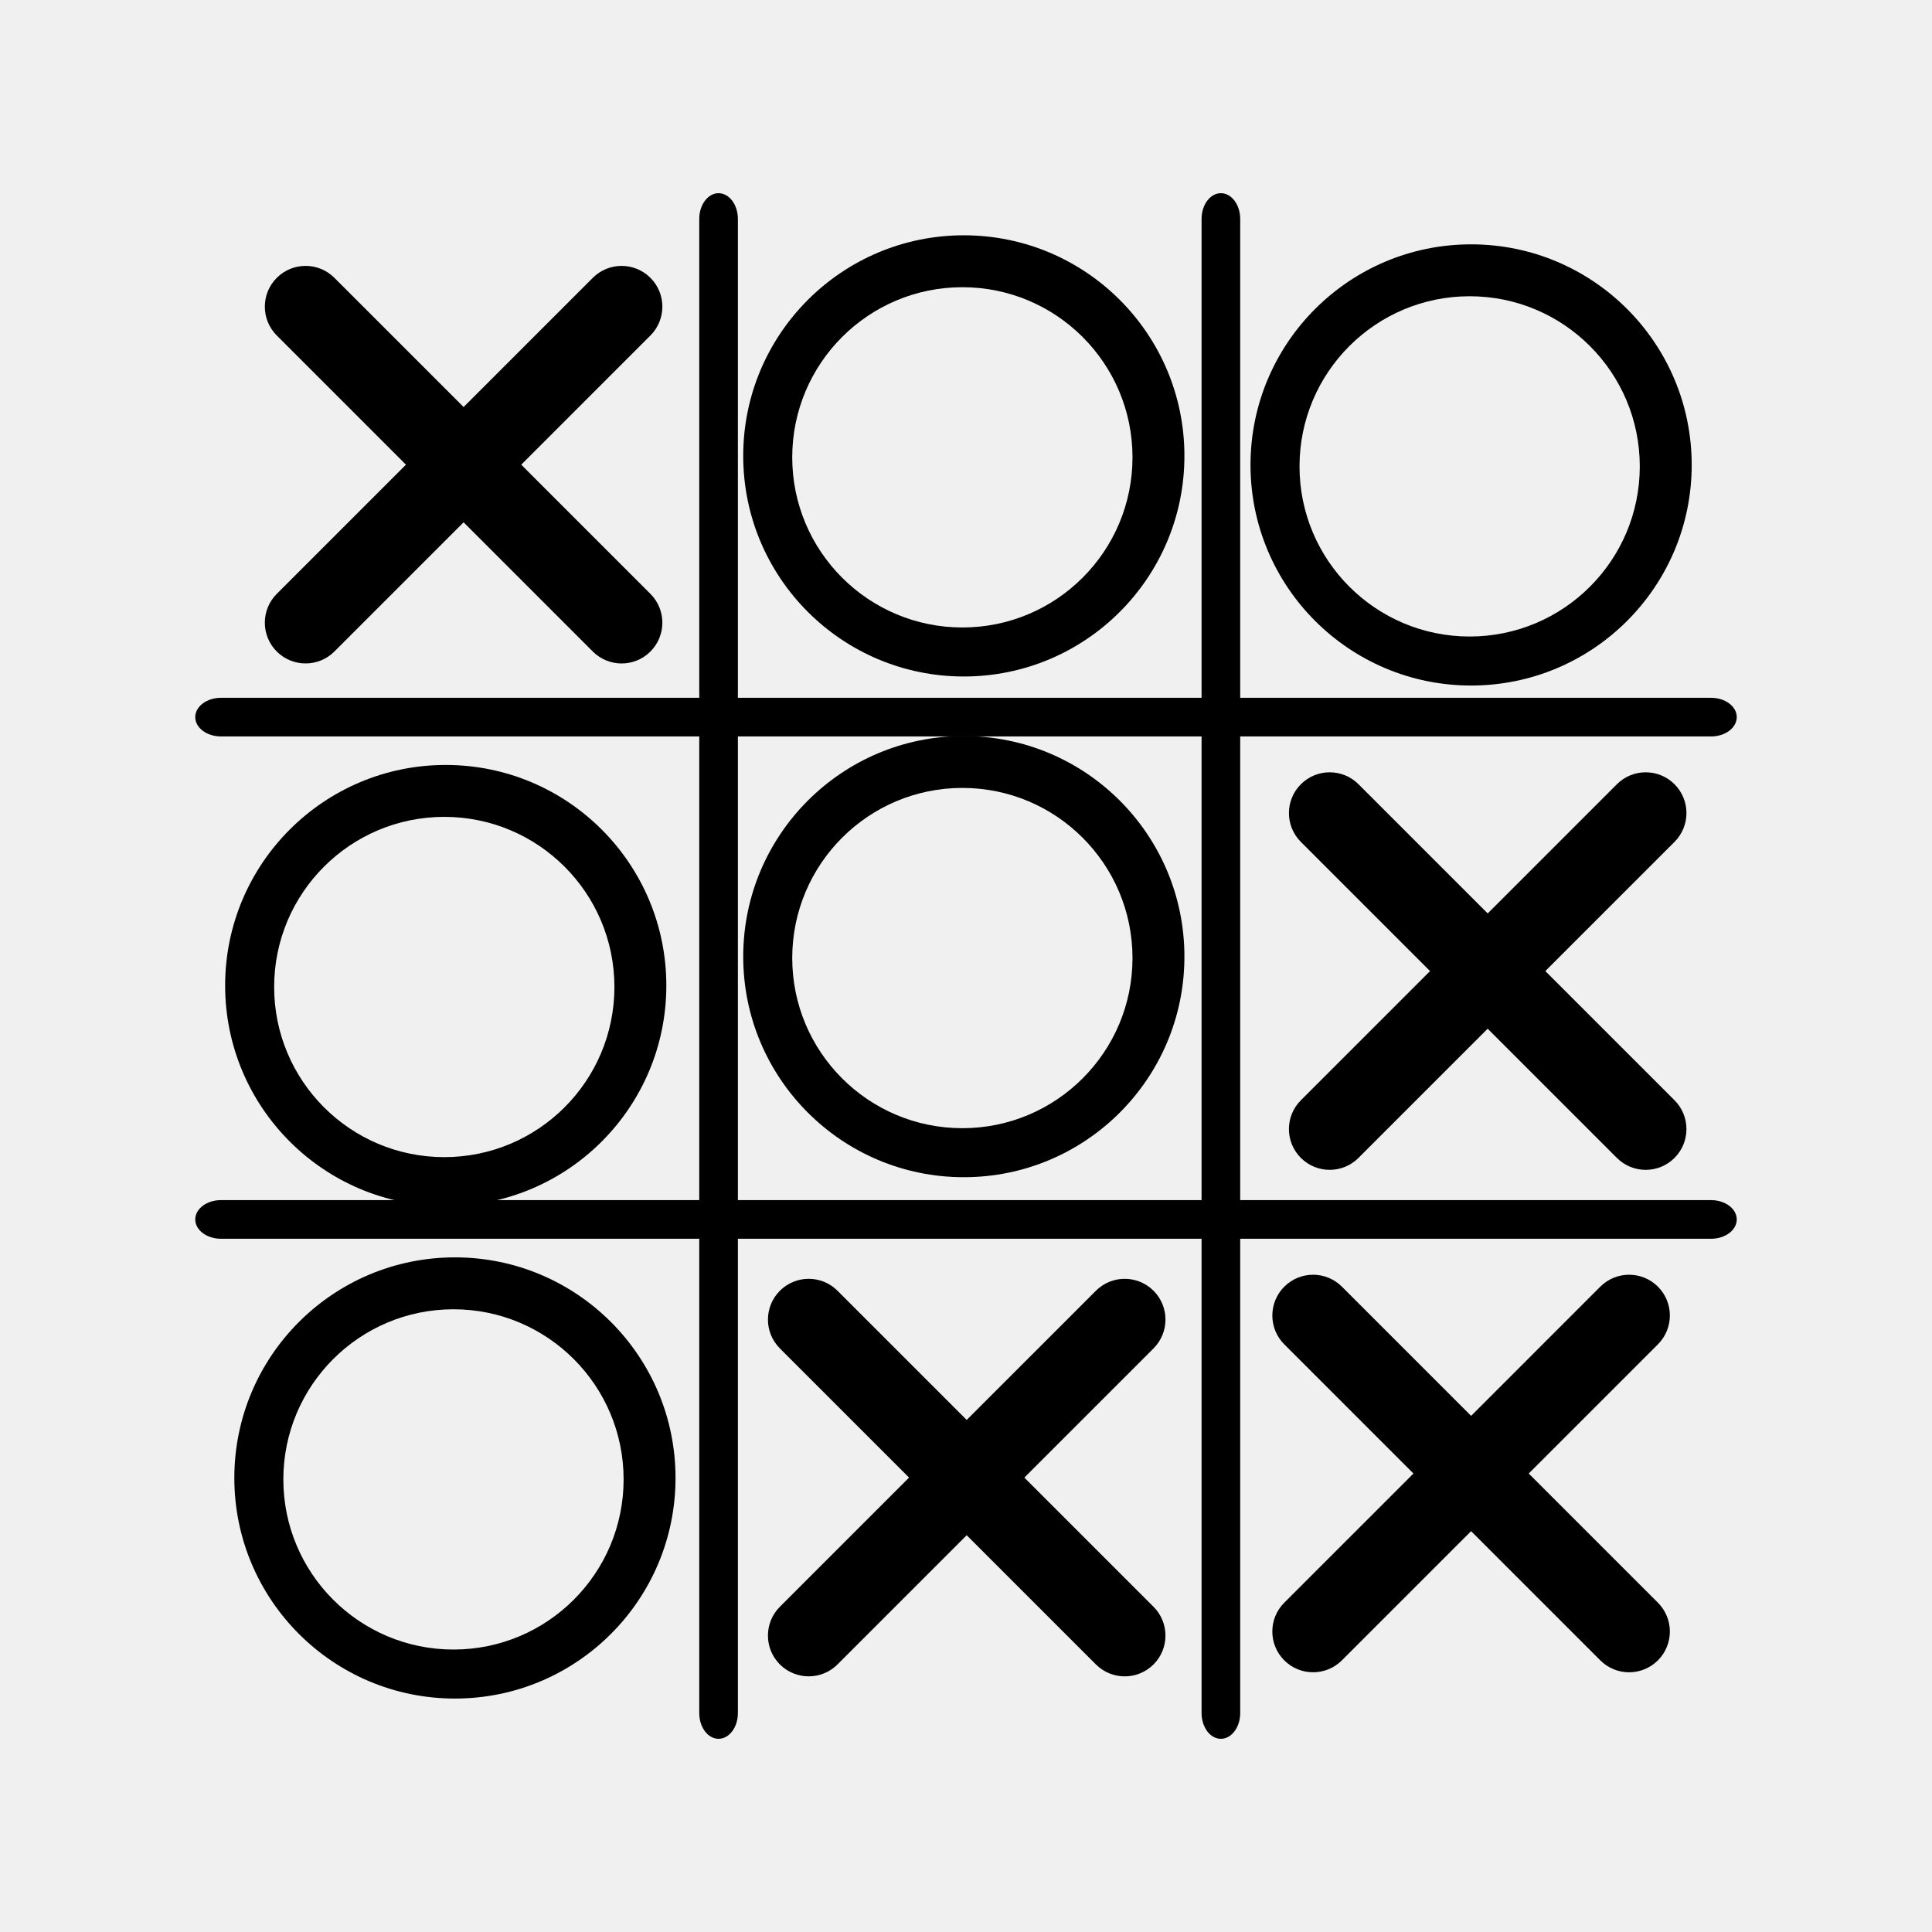
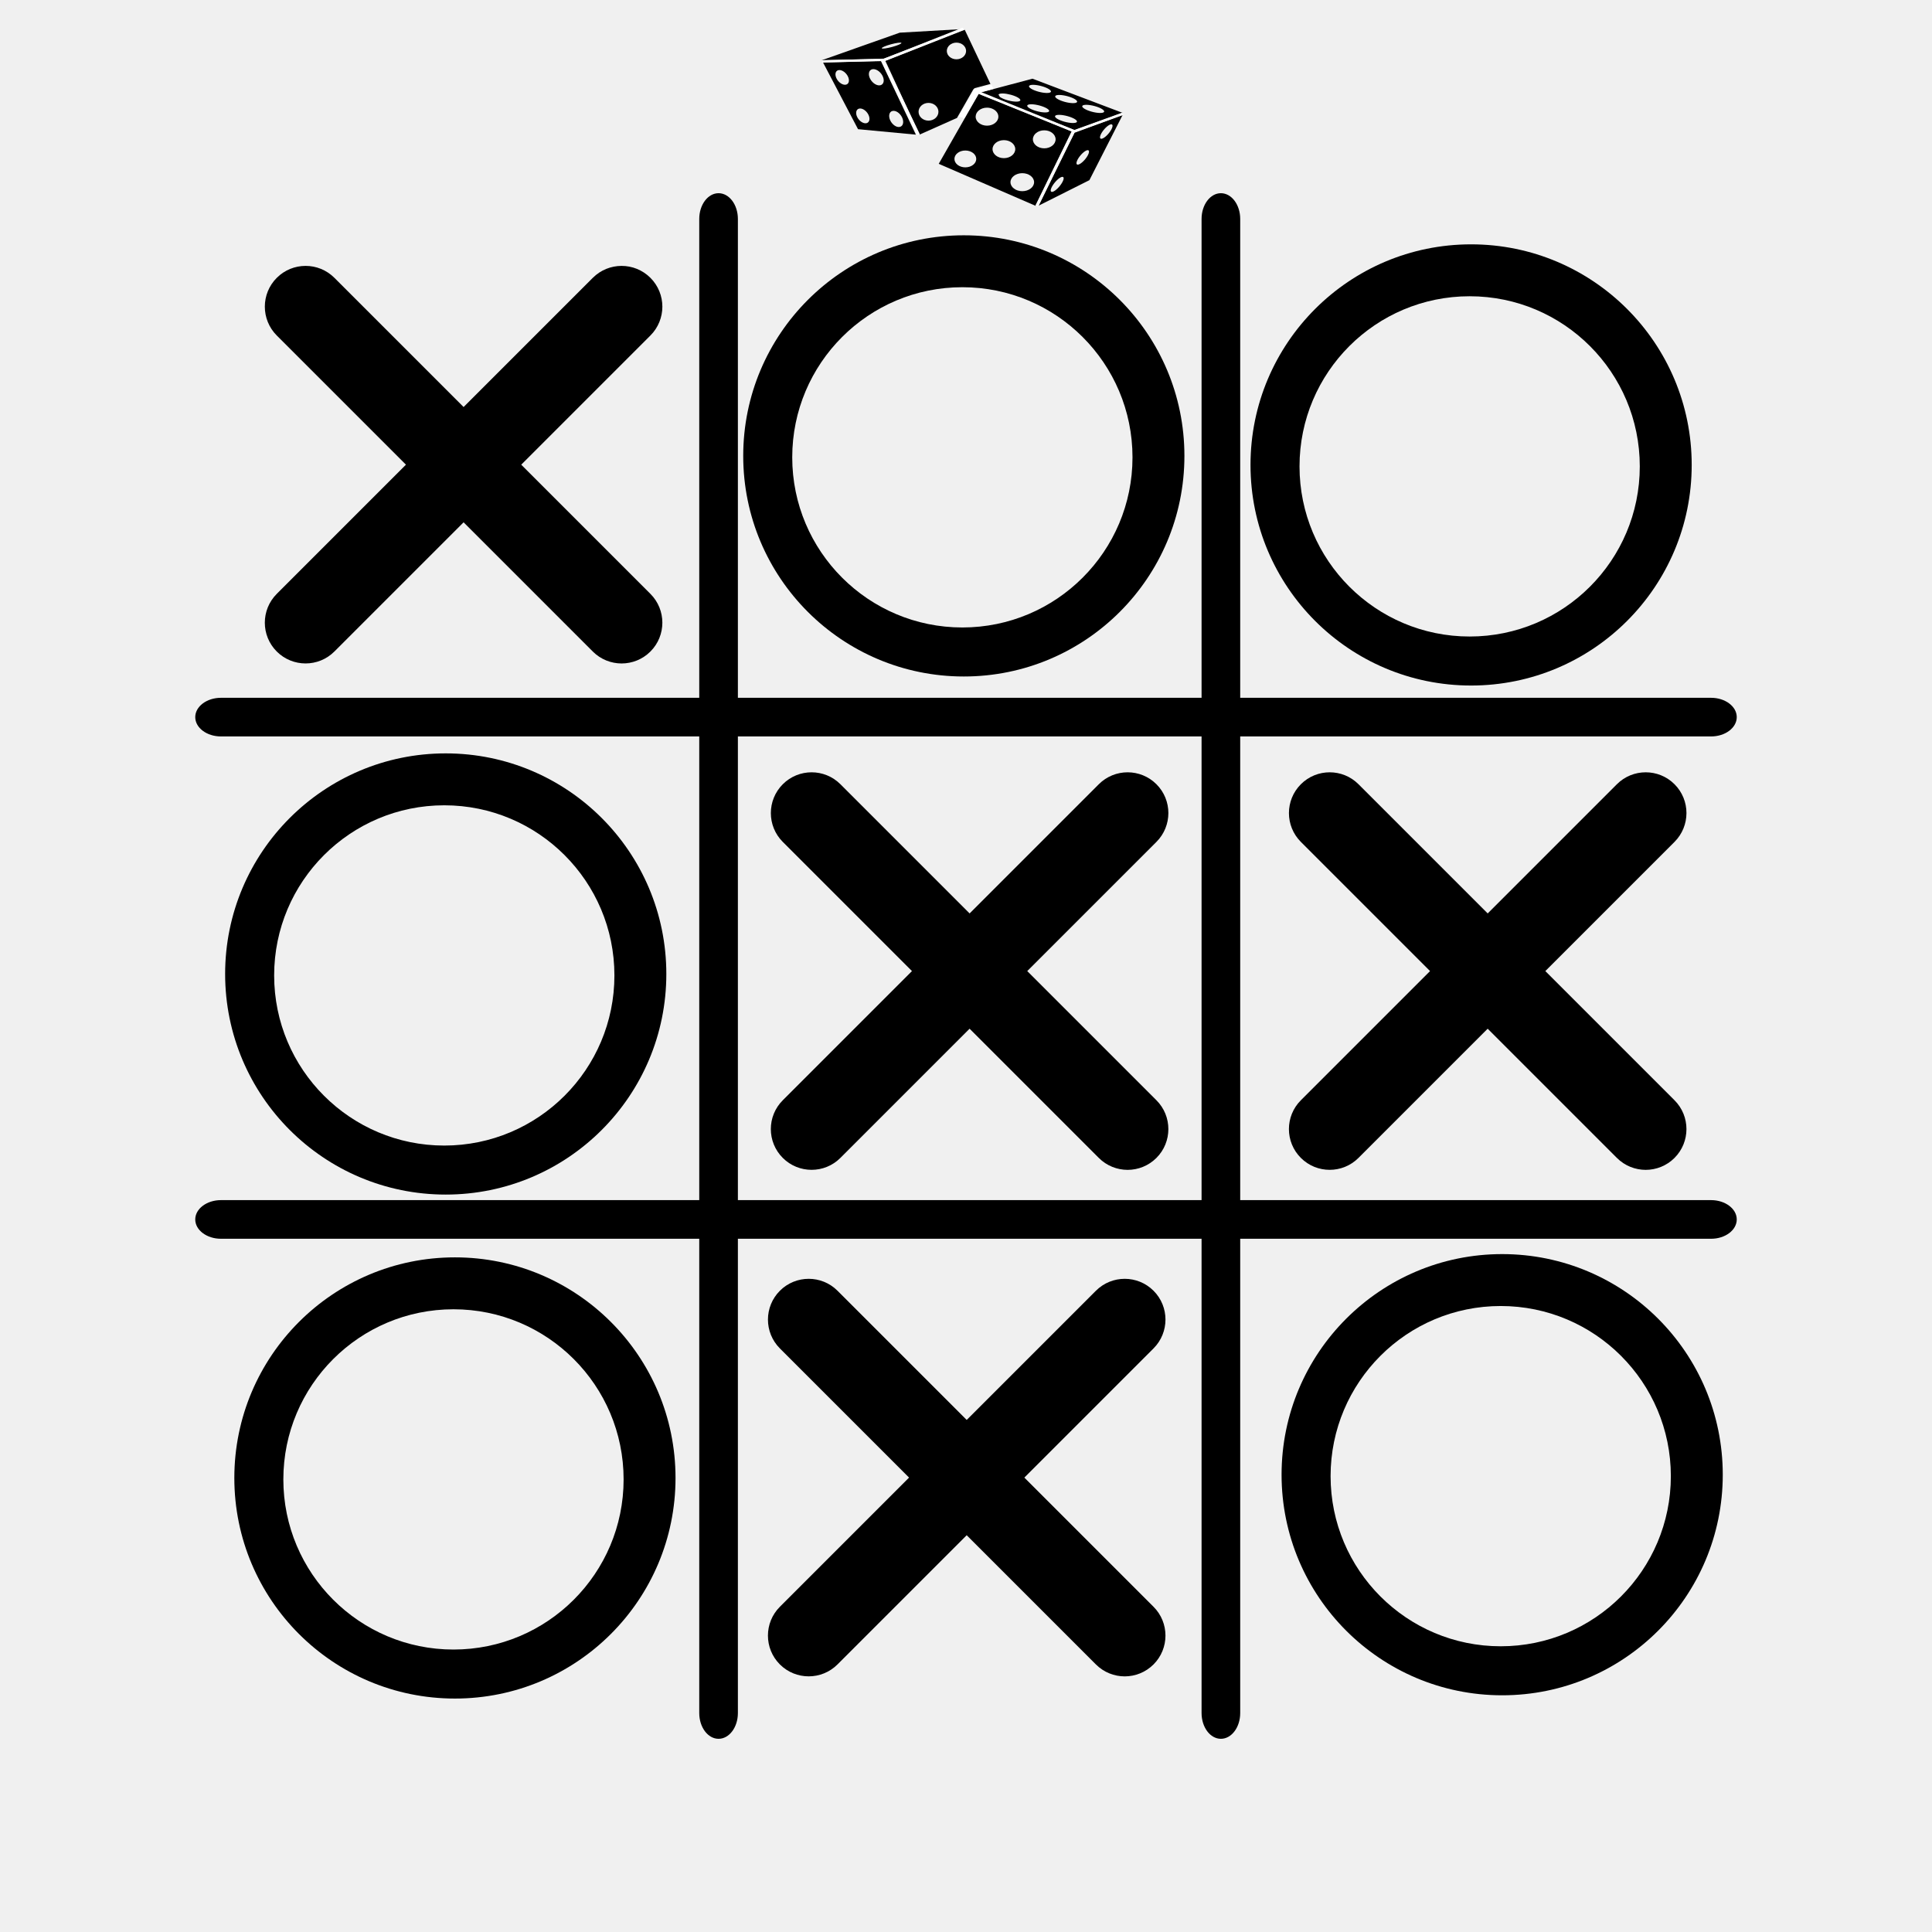
<svg xmlns="http://www.w3.org/2000/svg" version="1.1" id="Your_Icon" x="0px" y="0px" width="100px" height="100px" viewBox="0 0 100 100" enable-background="new 0 0 100 100" xml:space="preserve">
  <defs id="defs25" />
  <path d="M62.193,11.333v24.785h-24V11.333c0-0.368-0.112-0.701-0.293-0.943C37.719,10.149,37.469,10,37.193,10  c-0.552,0-1,0.597-1,1.333v24.785H11.436c-0.367,0-0.699,0.112-0.94,0.293c-0.241,0.181-0.39,0.431-0.39,0.707  c0,0.552,0.596,1,1.33,1h24.757v24H11.436c-0.367,0-0.699,0.112-0.94,0.293c-0.241,0.181-0.39,0.431-0.39,0.707  c0,0.552,0.596,1,1.33,1h24.757v24.549c0,0.368,0.112,0.701,0.293,0.943c0.181,0.241,0.431,0.39,0.707,0.39c0.552,0,1-0.597,1-1.333  V64.118h24v24.549c0,0.368,0.112,0.701,0.293,0.943c0.181,0.241,0.431,0.39,0.707,0.39c0.552,0,1-0.597,1-1.333V64.118h24.372  c0.367,0,0.699-0.112,0.94-0.293c0.24-0.181,0.389-0.431,0.389-0.707c0-0.552-0.595-1-1.329-1H64.193v-24h24.372  c0.367,0,0.699-0.112,0.94-0.293c0.24-0.181,0.389-0.431,0.389-0.707c0-0.552-0.595-1-1.329-1H64.193V11.333  c0-0.368-0.112-0.701-0.293-0.943C63.719,10.149,63.469,10,63.193,10C62.641,10,62.193,10.597,62.193,11.333z M62.193,62.118h-24  v-24h24V62.118z" id="path3" />
  <path d="m 14.326,14.381 c 0.823,-0.824 2.159,-0.825 2.983,0 l 6.687,6.687 6.687,-6.687 c 0.824,-0.825 2.16,-0.823 2.983,0 0.412,0.412 0.618,0.952 0.618,1.492 -10e-4,0.539 -0.206,1.079 -0.618,1.492 l -6.687,6.687 6.687,6.687 c 0.824,0.824 0.823,2.16 0,2.983 -0.412,0.412 -0.952,0.618 -1.492,0.619 -0.539,-10e-4 -1.079,-0.206 -1.492,-0.619 l -6.687,-6.687 -6.687,6.687 c -0.824,0.824 -2.16,0.823 -2.983,0 -0.823,-0.823 -0.824,-2.159 0,-2.983 l 6.687,-6.687 -6.687,-6.687 c -0.823,-0.826 -0.823,-2.161 10e-4,-2.984 z" id="path9" />
-   <path d="M66.474,66.598c0.823-0.823,2.159-0.824,2.983,0l6.687,6.687l6.687-6.687c0.824-0.824,2.16-0.823,2.983,0  c0.412,0.412,0.618,0.952,0.618,1.492c-0.001,0.539-0.206,1.079-0.618,1.492l-6.687,6.687l6.687,6.687  c0.824,0.824,0.823,2.16,0,2.983c-0.412,0.412-0.952,0.618-1.492,0.619c-0.539-0.001-1.079-0.206-1.492-0.619l-6.687-6.687  l-6.687,6.687c-0.824,0.824-2.16,0.823-2.983,0c-0.823-0.823-0.824-2.159,0-2.983l6.687-6.687l-6.687-6.687  C65.65,68.757,65.651,67.422,66.474,66.598z" id="path15" />
  <path d="m 12.129,76.499 c 0,6.306 5.112,11.418 11.418,11.418 6.306,0 11.418,-5.112 11.418,-11.418 0,-6.306 -5.112,-11.418 -11.418,-11.418 -6.306,0 -11.418,5.112 -11.418,11.418 z m 20.149,0.075 c 0,4.863 -3.942,8.806 -8.806,8.806 -4.863,0 -8.806,-3.943 -8.806,-8.806 0,-4.864 3.943,-8.806 8.806,-8.806 4.864,0 8.806,3.942 8.806,8.806 z" id="path19" />
  <path d="M64.726,24.065c0,6.306,5.112,11.418,11.418,11.418s11.418-5.112,11.418-11.418c0-6.306-5.112-11.418-11.418-11.418  S64.726,17.759,64.726,24.065z M84.875,24.14c0,4.863-3.942,8.806-8.806,8.806c-4.863,0-8.806-3.943-8.806-8.806  c0-4.864,3.943-8.806,8.806-8.806C80.933,15.334,84.875,19.276,84.875,24.14z" id="path21" />
  <path d="m 38.469,23.597 c 0,6.306 5.112,11.418 11.418,11.418 6.306,0 11.418,-5.112 11.418,-11.418 0,-6.306 -5.112,-11.418 -11.418,-11.418 -6.306,0 -11.418,5.112 -11.418,11.418 z m 20.149,0.075 c 0,4.863 -3.942,8.806 -8.806,8.806 -4.863,0 -8.806,-3.943 -8.806,-8.806 0,-4.864 3.943,-8.806 8.806,-8.806 4.864,0 8.806,3.942 8.806,8.806 z" id="path21-7" />
-   <path d="m 38.469,49.514 c 0,6.306 5.112,11.418 11.418,11.418 6.306,0 11.418,-5.112 11.418,-11.418 0,-6.306 -5.112,-11.418 -11.418,-11.418 -6.306,0 -11.418,5.112 -11.418,11.418 z m 20.149,0.075 c 0,4.863 -3.942,8.806 -8.806,8.806 -4.863,0 -8.806,-3.943 -8.806,-8.806 0,-4.864 3.943,-8.806 8.806,-8.806 4.864,0 8.806,3.942 8.806,8.806 z" id="path21-4" />
-   <path d="m 11.653,51.012 c 0,6.306 5.112,11.418 11.418,11.418 6.306,0 11.418,-5.112 11.418,-11.418 0,-6.306 -5.112,-11.418 -11.418,-11.418 -6.306,0 -11.418,5.112 -11.418,11.418 z m 20.149,0.075 c 0,4.863 -3.942,8.806 -8.806,8.806 -4.863,0 -8.806,-3.943 -8.806,-8.806 0,-4.864 3.943,-8.806 8.806,-8.806 4.864,0 8.806,3.942 8.806,8.806 z" id="path21-0" />
+   <path d="m 11.653,50.413 c 0,6.306 5.112,11.418 11.418,11.418 6.306,0 11.418,-5.112 11.418,-11.418 0,-6.306 -5.112,-11.418 -11.418,-11.418 -6.306,0 -11.418,5.112 -11.418,11.418 z m 20.149,0.075 c 0,4.863 -3.942,8.806 -8.806,8.806 -4.863,0 -8.806,-3.943 -8.806,-8.806 0,-4.864 3.943,-8.806 8.806,-8.806 4.864,0 8.806,3.942 8.806,8.806 z" id="path21-0" />
  <path d="m 67.333,40.592 c 0.823,-0.823 2.159,-0.824 2.983,0 l 6.687,6.687 6.687,-6.687 c 0.824,-0.824 2.16,-0.823 2.983,0 0.412,0.412 0.618,0.952 0.618,1.492 -0.001,0.539 -0.206,1.079 -0.618,1.492 l -6.687,6.687 6.687,6.687 c 0.824,0.824 0.823,2.16 0,2.983 -0.412,0.412 -0.952,0.618 -1.492,0.619 -0.539,-10e-4 -1.079,-0.206 -1.492,-0.619 l -6.687,-6.687 -6.687,6.687 c -0.824,0.824 -2.16,0.823 -2.983,0 -0.823,-0.823 -0.824,-2.159 0,-2.983 l 6.687,-6.687 -6.687,-6.687 c -0.823,-0.825 -0.822,-2.16 0.001,-2.984 z" id="path15-9" />
  <path d="m 40.367,66.809 c 0.823,-0.823 2.159,-0.824 2.983,0 l 6.687,6.687 6.687,-6.687 c 0.824,-0.824 2.16,-0.823 2.983,0 0.412,0.412 0.618,0.952 0.618,1.492 -10e-4,0.539 -0.206,1.079 -0.618,1.492 l -6.687,6.687 6.687,6.687 c 0.824,0.824 0.823,2.16 0,2.983 -0.412,0.412 -0.952,0.618 -1.492,0.619 -0.539,-0.001 -1.079,-0.206 -1.492,-0.619 l -6.687,-6.687 -6.687,6.687 c -0.824,0.824 -2.16,0.823 -2.983,0 -0.823,-0.823 -0.824,-2.159 0,-2.983 l 6.687,-6.687 -6.687,-6.687 c -0.823,-0.825 -0.822,-2.16 10e-4,-2.984 z" id="path15-4" />
+   <path d="m 40.517,40.592 c 0.823,-0.823 2.159,-0.824 2.983,0 l 6.687,6.687 6.687,-6.687 c 0.824,-0.824 2.16,-0.823 2.983,0 0.412,0.412 0.618,0.952 0.618,1.492 -10e-4,0.539 -0.206,1.079 -0.618,1.492 l -6.687,6.687 6.687,6.687 c 0.824,0.824 0.823,2.16 0,2.983 -0.412,0.412 -0.952,0.618 -1.492,0.619 -0.539,-10e-4 -1.079,-0.206 -1.492,-0.619 l -6.687,-6.687 -6.687,6.687 c -0.824,0.824 -2.16,0.823 -2.983,0 -0.823,-0.823 -0.824,-2.159 0,-2.983 l 6.687,-6.687 -6.687,-6.687 c -0.823,-0.825 -0.822,-2.16 0.001,-2.984 z" id="path15-9-7" />
+   <path d="m 66.334,76.33 c 0,6.306 5.112,11.418 11.418,11.418 6.306,0 11.418,-5.112 11.418,-11.418 0,-6.306 -5.112,-11.418 -11.418,-11.418 -6.306,0 -11.418,5.112 -11.418,11.418 z m 20.149,0.075 c 0,4.863 -3.942,8.806 -8.806,8.806 -4.863,0 -8.806,-3.943 -8.806,-8.806 0,-4.864 3.943,-8.806 8.806,-8.806 4.864,0 8.806,3.942 8.806,8.806 z" id="path21-0-4" />
+   <g transform="matrix(0.1636736,0,0,0.1170521,42.22775,0.3382855)" id="g3044">
+     <g id="g4041">
+       <g id="Captions" />
+       <path id="path10" d="M 26.53,11.559 1.858,23.755 21.425,23.045 45.955,10 26.53,11.559 z m -2.351,6.292 c -1.714,0.655 -3.201,0.929 -3.322,0.613 -0.122,-0.318 1.169,-1.105 2.882,-1.761 1.713,-0.655 3.201,-0.929 3.322,-0.612 0.122,0.317 -1.169,1.105 -2.882,1.76 z" />
+       <path id="path14" d="M 20.576,24.037 2.284,24.747 13.344,54.24 31.635,56.65 20.576,24.037 z M 9.602,34.523 C 8.656,34.9 7.321,33.781 6.621,32.023 5.922,30.265 6.12,28.534 7.065,28.157 c 0.946,-0.377 2.28,0.742 2.981,2.5 0.7,1.758 0.501,3.489 -0.444,3.866 z m 6.464,17.039 c -0.953,0.358 -2.267,-0.785 -2.935,-2.556 -0.669,-1.771 -0.438,-3.497 0.514,-3.856 0.953,-0.36 2.266,0.784 2.935,2.555 0.669,1.769 0.439,3.496 -0.514,3.857 z M 20.46,34.79 c -1.063,0.406 -2.527,-0.84 -3.268,-2.784 -0.739,-1.944 -0.478,-3.848 0.586,-4.252 1.065,-0.407 2.528,0.84 3.268,2.783 0.742,1.943 0.479,3.848 -0.586,4.253 z m 6.115,18.433 c -1.039,0.346 -2.405,-0.952 -3.05,-2.896 -0.646,-1.943 -0.327,-3.801 0.711,-4.146 1.039,-0.346 2.406,0.952 3.051,2.896 0.646,1.944 0.327,3.8 -0.712,4.146 z" />
+       <path id="path18" d="M 81.827,55.799 70.343,88.127 86.507,76.781 97,48 81.827,55.799 z m -4.574,23.354 c -1.008,1.819 -2.241,3.064 -2.756,2.775 -0.513,-0.282 -0.112,-1.986 0.895,-3.805 1.009,-1.816 2.242,-3.061 2.756,-2.775 0.514,0.286 0.113,1.99 -0.895,3.805 z m 8.081,-11.922 c -0.967,1.745 -2.169,2.932 -2.683,2.646 -0.515,-0.286 -0.146,-1.931 0.823,-3.679 0.968,-1.745 2.169,-2.932 2.682,-2.646 0.514,0.287 0.147,1.931 -0.822,3.679 z m 4.761,-8.789 c -0.513,-0.284 -0.145,-1.933 0.823,-3.679 0.969,-1.746 2.169,-2.932 2.683,-2.646 0.514,0.284 0.146,1.931 -0.822,3.678 -0.968,1.746 -2.17,2.933 -2.684,2.647 z" />
+       <path id="path22" d="M 50.209,36.09 55.217,34.227 47.09,10.283 21.993,24.037 32.769,56.649 44.64,49.254 49.784,36.656 50.209,36.09 z M 35.627,50.458 c -1.736,0 -3.143,-1.756 -3.143,-3.923 0,-2.166 1.407,-3.923 3.143,-3.923 1.736,0 3.144,1.757 3.144,3.923 0,2.167 -1.408,3.923 -3.144,3.923 z m 8.84,-27.13 c -1.684,0 -3.049,-1.649 -3.049,-3.685 0,-2.035 1.365,-3.685 3.049,-3.685 1.684,0 3.048,1.65 3.048,3.685 0,2.036 -1.365,3.685 -3.048,3.685 z" />
+       <path id="path24" d="M 51.484,38.642 38.865,69.551 69.493,88.127 80.976,55.231 51.484,38.642 z m -4.206,32.471 c -1.906,0 -3.45,-1.668 -3.45,-3.723 0,-2.057 1.543,-3.723 3.45,-3.723 1.907,0 3.45,1.666 3.45,3.723 10e-4,2.055 -1.543,3.723 -3.45,3.723 z m 3.261,-22.415 c 0,-0.025 0.004,-0.051 0.004,-0.075 0.035,-2.163 1.628,-3.907 3.588,-3.907 0.66,0 1.277,0.201 1.809,0.546 1.066,0.691 1.784,1.969 1.784,3.437 0,2.199 -1.608,3.981 -3.593,3.981 -1.984,0 -3.592,-1.783 -3.592,-3.982 z m 5.342,14.366 c 0,-2.197 1.607,-3.981 3.592,-3.981 1.985,0 3.592,1.784 3.592,3.981 0,2.201 -1.607,3.982 -3.592,3.982 -1.985,0 -3.592,-1.78 -3.592,-3.982 z m 9.404,18.588 c -2.062,0 -3.733,-1.783 -3.733,-3.981 0,-2.199 1.671,-3.982 3.733,-3.982 2.063,0 3.734,1.783 3.734,3.982 10e-4,2.198 -1.67,3.981 -3.734,3.981 z m 6.948,-18.953 c -1.983,0 -3.592,-1.782 -3.592,-3.98 0,-2.2 1.608,-3.983 3.592,-3.983 1.984,0 3.592,1.783 3.592,3.983 0,2.198 -1.608,3.98 -3.592,3.98 z" style="fill:#000000;fill-opacity:1;stroke:#ffffff;stroke-width:1;stroke-linecap:butt;stroke-linejoin:miter;stroke-miterlimit:4;stroke-opacity:0;stroke-dasharray:none;marker-start:none" />
+       <path id="path26" d="M 68.499,31.907 51.91,38.074 81.827,54.663 97,47.007 68.499,31.907 z m -3.857,9.661 c -0.261,0.682 -2.015,0.646 -3.916,-0.083 -1.104,-0.423 -2.014,-0.986 -2.531,-1.518 l -0.438,-1.036 c 0.013,-0.035 0.033,-0.065 0.054,-0.096 0.387,-0.581 2.056,-0.514 3.861,0.178 1.901,0.728 3.23,1.872 2.97,2.555 z m 9.122,4.773 c -0.262,0.683 -2.016,0.646 -3.917,-0.082 -1.901,-0.728 -3.229,-1.872 -2.968,-2.554 0.261,-0.683 2.015,-0.646 3.915,0.082 1.901,0.728 3.231,1.872 2.97,2.554 z M 74.33,37.74 c -0.26,0.682 -2.015,0.645 -3.915,-0.083 -1.901,-0.728 -3.231,-1.871 -2.97,-2.554 0.262,-0.682 2.013,-0.645 3.916,0.083 1.901,0.728 3.23,1.87 2.969,2.554 z m 8.225,13.28 c -0.262,0.683 -2.015,0.647 -3.916,-0.081 -1.901,-0.728 -3.229,-1.871 -2.971,-2.554 0.262,-0.684 2.016,-0.646 3.917,0.082 1.901,0.728 3.231,1.87 2.97,2.553 z m 0.047,-8.791 c -0.262,0.682 -2.013,0.646 -3.916,-0.083 -1.902,-0.727 -3.229,-1.871 -2.969,-2.554 0.26,-0.682 2.014,-0.646 3.915,0.083 1.901,0.729 3.231,1.871 2.97,2.554 z m 4.637,4.266 c -1.9,-0.728 -3.229,-1.871 -2.969,-2.553 0.262,-0.684 2.016,-0.646 3.917,0.082 1.901,0.728 3.229,1.872 2.97,2.554 -0.262,0.682 -2.016,0.646 -3.918,-0.083 z" />
+       <path style="fill:none;stroke:#ffffff;stroke-width:1px;stroke-linecap:butt;stroke-linejoin:miter;stroke-opacity:1" d="M 51.177,37.775 81.494,55.01 69.915,88.156" id="path4031" />
+       <path style="fill:none;stroke:#ffffff;stroke-width:1px;stroke-linecap:butt;stroke-linejoin:miter;stroke-opacity:1" d="M 97.05,47.409 81.494,55.275" id="path4033" />
+       <path style="fill:none;stroke:#ffffff;stroke-width:2;stroke-linecap:butt;stroke-linejoin:miter;stroke-miterlimit:4;stroke-opacity:1;stroke-dasharray:none" d="m 46.05,49 4.861,-11.667 4.95,-1.856" id="path4035" />
+       <path style="fill:none;stroke:#ffffff;stroke-width:1px;stroke-linecap:butt;stroke-linejoin:miter;stroke-opacity:1" d="M 32.439,56.69 21.036,23.632 2.033,24.251" id="path4037" />
+       <path style="fill:none;stroke:#ffffff;stroke-width:1px;stroke-linecap:butt;stroke-linejoin:miter;stroke-opacity:1" d="M 46.669,9.755 21.567,23.632" id="path4039" />
+     </g>
+     <path id="path2994" d="m 15.086,51.322 c -1.665,-0.857 -2.82,-4.376 -1.843,-5.617 0.584,-0.742 1.45,-0.553 2.327,0.506 0.795,0.961 1.076,1.716 1.159,3.124 0.076,1.274 0.053,1.384 -0.375,1.812 -0.53,0.53 -0.567,0.535 -1.267,0.175 z" style="fill:#ff6600;fill-opacity:0;fill-rule:nonzero;stroke:#ffffff;stroke-width:0.354;stroke-linecap:butt;stroke-linejoin:miter;stroke-miterlimit:4;stroke-opacity:0;stroke-dasharray:none;stroke-dashoffset:0" />
+     <path id="path2996" d="M 8.094,33.944 C 6.75,32.836 5.936,30.083 6.584,28.832 c 0.932,-1.802 3.699,0.939 3.721,3.687 0.015,1.851 -0.945,2.47 -2.211,1.426 z" style="fill:#ff6600;fill-opacity:0;fill-rule:nonzero;stroke:#ffffff;stroke-width:0.354;stroke-linecap:butt;stroke-linejoin:miter;stroke-miterlimit:4;stroke-opacity:0;stroke-dasharray:none;stroke-dashoffset:0" />
+     <path id="path2998" d="m 19.299,34.5 c -1.273,-0.71 -2.193,-2.453 -2.319,-4.393 -0.077,-1.193 -0.056,-1.284 0.441,-1.839 0.432,-0.483 0.604,-0.563 0.998,-0.464 1.828,0.459 3.572,4.391 2.697,6.083 -0.266,0.514 -0.759,0.922 -1.116,0.922 -0.081,0 -0.396,-0.139 -0.701,-0.309 z" style="fill:#ff6600;fill-opacity:0;fill-rule:nonzero;stroke:#ffffff;stroke-width:0.354;stroke-linecap:butt;stroke-linejoin:miter;stroke-miterlimit:4;stroke-opacity:0;stroke-dasharray:none;stroke-dashoffset:0" />
+     <path id="path3000" d="m 25.099,52.577 c -1.407,-1.271 -2.197,-4.215 -1.495,-5.571 0.266,-0.513 0.431,-0.628 0.968,-0.673 2.114,-0.176 3.976,5.362 2.217,6.594 -0.574,0.402 -0.94,0.326 -1.689,-0.351 z" style="fill:#ff6600;fill-opacity:0;fill-rule:nonzero;stroke:#ffffff;stroke-width:0.354;stroke-linecap:butt;stroke-linejoin:miter;stroke-miterlimit:4;stroke-opacity:0;stroke-dasharray:none;stroke-dashoffset:0" />
+     <path id="path3002" d="M 34.351,49.946 C 32.096,48.562 32.076,44.478 34.318,43.112 c 2.072,-1.264 4.645,1.081 4.309,3.927 -0.298,2.525 -2.481,4.009 -4.275,2.907 z" style="fill:#ff6600;fill-opacity:0;fill-rule:nonzero;stroke:#ffffff;stroke-width:0.354;stroke-linecap:butt;stroke-linejoin:miter;stroke-miterlimit:4;stroke-opacity:0;stroke-dasharray:none;stroke-dashoffset:0" />
+     <path id="path3004" d="m 43.702,23.039 c -1.968,-0.666 -2.766,-3.439 -1.576,-5.47 0.679,-1.159 1.645,-1.644 2.831,-1.422 2.419,0.454 3.248,4.326 1.328,6.201 -0.806,0.787 -1.641,1.01 -2.583,0.691 l 0,0 z" style="fill:#ff6600;fill-opacity:0;fill-rule:nonzero;stroke:#ffffff;stroke-width:0.354;stroke-linecap:butt;stroke-linejoin:miter;stroke-miterlimit:4;stroke-opacity:0;stroke-dasharray:none;stroke-dashoffset:0" />
+     <path id="path3006" d="m 21.048,18.337 c 0.193,-0.58 3.59,-2.004 5.243,-2.198 l 0.816,-0.096 -0.442,0.368 c -0.667,0.556 -2.492,1.383 -3.928,1.781 -1.477,0.409 -1.786,0.436 -1.689,0.145 z" style="fill:#ff6600;fill-opacity:0;fill-rule:nonzero;stroke:#ffffff;stroke-width:0.354;stroke-linecap:butt;stroke-linejoin:miter;stroke-miterlimit:4;stroke-opacity:0;stroke-dasharray:none;stroke-dashoffset:0" />
+     <path id="path3008" d="m 53.384,52.439 c -0.939,-0.192 -2.171,-1.341 -2.497,-2.329 -0.122,-0.37 -0.187,-1.162 -0.147,-1.792 0.239,-3.756 4.794,-4.738 6.433,-1.388 1.391,2.842 -0.855,6.107 -3.789,5.508 z" style="fill:#ff6600;fill-opacity:0;fill-rule:nonzero;stroke:#ffffff;stroke-width:0.354;stroke-linecap:butt;stroke-linejoin:miter;stroke-miterlimit:4;stroke-opacity:0;stroke-dasharray:none;stroke-dashoffset:0" />
+     <path id="path3010" d="m 70.904,62.273 c -0.838,-0.413 -1.764,-1.522 -1.999,-2.395 -0.747,-2.769 1.568,-5.591 4.041,-4.925 3.238,0.872 3.703,5.897 0.674,7.273 -0.892,0.405 -1.952,0.424 -2.715,0.047 l 0,0 z" style="fill:#ff6600;fill-opacity:0;fill-rule:nonzero;stroke:#ffffff;stroke-width:0.354;stroke-linecap:butt;stroke-linejoin:miter;stroke-miterlimit:4;stroke-opacity:0;stroke-dasharray:none;stroke-dashoffset:0" />
+     <path id="path3012" d="m 58.207,66.648 c -1.848,-0.84 -2.733,-3.329 -1.864,-5.244 0.407,-0.896 1.653,-1.982 2.445,-2.13 1.522,-0.286 2.928,0.445 3.652,1.898 1.075,2.158 0.23,4.658 -1.873,5.536 -0.856,0.357 -1.476,0.342 -2.36,-0.06 l 0,0 z" style="fill:#ff6600;fill-opacity:0;fill-rule:nonzero;stroke:#ffffff;stroke-width:0.354;stroke-linecap:butt;stroke-linejoin:miter;stroke-miterlimit:4;stroke-opacity:0;stroke-dasharray:none;stroke-dashoffset:0" />
+     <path id="path3014" d="m 63.876,81.233 c -1.244,-0.543 -2.206,-2.153 -2.209,-3.694 -0.003,-1.919 1.74,-3.698 3.623,-3.698 1.929,0 3.622,1.793 3.622,3.836 0,1.42 -0.936,2.92 -2.194,3.517 -0.715,0.339 -2.108,0.358 -2.842,0.038 z" style="fill:#ff6600;fill-opacity:0;fill-rule:nonzero;stroke:#ffffff;stroke-width:0.354;stroke-linecap:butt;stroke-linejoin:miter;stroke-miterlimit:4;stroke-opacity:0;stroke-dasharray:none;stroke-dashoffset:0" />
+     <path id="path3016" d="m 45.929,70.651 c -2.089,-1.057 -2.588,-3.93 -0.996,-5.743 1.259,-1.434 3.237,-1.484 4.605,-0.116 1.814,1.814 1.191,4.996 -1.171,5.983 -0.897,0.375 -1.514,0.344 -2.438,-0.124 z" style="fill:#ff6600;fill-opacity:0;fill-rule:nonzero;stroke:#ffffff;stroke-width:0.354;stroke-linecap:butt;stroke-linejoin:miter;stroke-miterlimit:4;stroke-opacity:0;stroke-dasharray:none;stroke-dashoffset:0" />
+     <path id="path3018" d="m 74.442,81.004 c 0.208,-1.846 2.769,-5.782 3.564,-5.477 0.368,0.141 0.351,0.558 -0.071,1.785 -0.696,2.024 -2.501,4.52 -3.267,4.52 -0.275,0 -0.306,-0.114 -0.225,-0.828 z" style="fill:#ff6600;fill-opacity:0;fill-rule:nonzero;stroke:#ffffff;stroke-width:0.354;stroke-linecap:butt;stroke-linejoin:miter;stroke-miterlimit:4;stroke-opacity:0;stroke-dasharray:none;stroke-dashoffset:0" />
+     <path id="path3020" d="m 82.59,69.545 c -0.442,-1.151 2.297,-5.921 3.4,-5.921 0.247,0 0.28,0.143 0.208,0.894 -0.112,1.17 -1.195,3.296 -2.253,4.422 -0.852,0.908 -1.183,1.055 -1.355,0.605 z" style="fill:#ff6600;fill-opacity:0;fill-rule:nonzero;stroke:#ffffff;stroke-width:0.354;stroke-linecap:butt;stroke-linejoin:miter;stroke-miterlimit:4;stroke-opacity:0;stroke-dasharray:none;stroke-dashoffset:0" />
+     <path id="path3022" d="m 90.013,58.049 c -0.152,-0.395 0.26,-1.78 0.892,-2.999 0.646,-1.247 2.271,-3.021 2.589,-2.824 0.669,0.414 -0.629,3.685 -2.077,5.232 -0.835,0.893 -1.225,1.057 -1.404,0.591 z" style="fill:#ff6600;fill-opacity:0;fill-rule:nonzero;stroke:#ffffff;stroke-width:0.354;stroke-linecap:butt;stroke-linejoin:miter;stroke-miterlimit:4;stroke-opacity:0;stroke-dasharray:none;stroke-dashoffset:0" />
+     <path id="path3024" d="m 88.802,46.827 c -1.668,-0.334 -3.447,-1.267 -4.171,-2.188 -0.344,-0.438 -0.356,-0.516 -0.115,-0.758 0.555,-0.555 2.932,-0.189 4.697,0.724 0.86,0.445 1.799,1.342 1.799,1.718 0,0.59 -0.831,0.78 -2.21,0.504 z" style="fill:#ff6600;fill-opacity:0;fill-rule:nonzero;stroke:#ffffff;stroke-width:0.354;stroke-linecap:butt;stroke-linejoin:miter;stroke-miterlimit:4;stroke-opacity:0;stroke-dasharray:none;stroke-dashoffset:0" />
+     <path id="path3026" d="M 79.137,42.162 C 77.744,41.674 76.974,41.223 76.256,40.472 c -0.64,-0.669 -0.471,-1.122 0.455,-1.216 2.089,-0.21 6.315,1.966 5.705,2.939 -0.3,0.479 -1.86,0.463 -3.279,-0.033 z" style="fill:#ff6600;fill-opacity:0;fill-rule:nonzero;stroke:#ffffff;stroke-width:0.354;stroke-linecap:butt;stroke-linejoin:miter;stroke-miterlimit:4;stroke-opacity:0;stroke-dasharray:none;stroke-dashoffset:0" />
+     <path id="path3028" d="m 72.008,37.988 c -1.708,-0.34 -3.917,-1.521 -4.346,-2.322 -0.702,-1.311 2.853,-1.081 5.053,0.327 1.556,0.996 1.911,1.675 1.049,2.003 -0.511,0.194 -0.75,0.193 -1.756,-0.007 z" style="fill:#ff6600;fill-opacity:0;fill-rule:nonzero;stroke:#ffffff;stroke-width:0.354;stroke-linecap:butt;stroke-linejoin:miter;stroke-miterlimit:4;stroke-opacity:0;stroke-dasharray:none;stroke-dashoffset:0" />
+     <path id="path3030" d="m 61.034,41.466 c -1.33,-0.499 -2.258,-1.063 -2.724,-1.655 -0.919,-1.169 -0.026,-1.598 2.148,-1.032 2.17,0.565 4.113,1.856 3.999,2.656 -0.079,0.551 -1.991,0.569 -3.423,0.031 z" style="fill:#ff6600;fill-opacity:0;fill-rule:nonzero;stroke:#ffffff;stroke-width:0.354;stroke-linecap:butt;stroke-linejoin:miter;stroke-miterlimit:4;stroke-opacity:0;stroke-dasharray:none;stroke-dashoffset:0" />
+     <path id="path3032" d="m 70.553,46.387 c -1.951,-0.624 -3.772,-1.993 -3.521,-2.647 0.397,-1.034 4.752,0.151 6.233,1.697 0.4,0.418 0.463,0.583 0.31,0.825 -0.245,0.391 -1.968,0.462 -3.023,0.125 l 0,0 z" style="fill:#ff6600;fill-opacity:0;fill-rule:nonzero;stroke:#ffffff;stroke-width:0.354;stroke-linecap:butt;stroke-linejoin:miter;stroke-miterlimit:4;stroke-opacity:0;stroke-dasharray:none;stroke-dashoffset:0" />
+     <path id="path3034" d="m 79.769,51.169 c -2.149,-0.601 -4.035,-1.878 -3.923,-2.656 0.077,-0.539 1.756,-0.583 3.252,-0.086 1.896,0.631 3.8,2.168 3.302,2.666 -0.312,0.312 -1.649,0.351 -2.631,0.076 z" style="fill:#ff6600;fill-opacity:0;fill-rule:nonzero;stroke:#ffffff;stroke-width:0.354;stroke-linecap:butt;stroke-linejoin:miter;stroke-miterlimit:4;stroke-opacity:0;stroke-dasharray:none;stroke-dashoffset:0" />
+     <path id="path3036" d="m 67.5,46.383 c -7.73,-4.407 -14.229,-8.119 -14.443,-8.247 -0.355,-0.214 0.29,-0.487 7.41,-3.135 4.29,-1.596 7.886,-2.901 7.991,-2.901 0.105,2.64e-4 6.277,3.225 13.714,7.166 7.438,3.941 13.737,7.275 13.997,7.409 0.462,0.238 0.285,0.34 -6.914,4.001 -4.063,2.066 -7.459,3.748 -7.545,3.739 -0.086,-0.01 -6.481,-3.624 -14.21,-8.031 z m 14.671,4.993 c 0.682,-0.345 0.644,-0.781 -0.134,-1.521 -1.163,-1.106 -3.305,-1.958 -4.932,-1.961 -1.225,-0.003 -1.473,0.116 -1.473,0.706 0,1.52 4.906,3.603 6.539,2.777 l 0,0 z m 8.855,-4.466 c 0.277,-0.171 0.179,-0.895 -0.184,-1.355 -0.41,-0.521 -2.427,-1.611 -3.52,-1.902 -1.003,-0.267 -2.626,-0.264 -2.95,0.005 -0.377,0.313 -0.313,0.619 0.27,1.283 0.656,0.747 2.295,1.632 3.654,1.972 0.954,0.239 2.342,0.238 2.731,-0.003 l 0,0 z m -17.33,-0.355 c 0.838,-1.01 -2.217,-3.043 -5.063,-3.369 -3.153,-0.362 -2,2.02 1.598,3.301 1.157,0.412 3.147,0.451 3.465,0.068 z m 8.665,-3.973 c 0.805,-0.431 0.085,-1.557 -1.549,-2.422 -3.434,-1.818 -6.759,-1.256 -4.429,0.749 1.584,1.363 4.849,2.277 5.978,1.673 z M 64.392,41.95 c 0.163,-0.062 0.28,-0.314 0.28,-0.6 0,-1.045 -2.533,-2.549 -4.856,-2.883 -1.123,-0.162 -1.354,-0.147 -1.75,0.113 -0.412,0.27 -0.436,0.346 -0.25,0.784 0.114,0.267 0.315,0.615 0.447,0.775 0.311,0.375 2.136,1.347 3.097,1.649 0.79,0.249 2.56,0.344 3.031,0.163 l 0,0 z m 9.84,-3.879 c 0.089,-0.055 0.162,-0.262 0.162,-0.46 0,-1.281 -3.176,-2.994 -5.593,-3.016 -1.532,-0.014 -1.883,0.576 -0.951,1.597 0.595,0.652 2.721,1.725 3.903,1.97 0.769,0.159 2.157,0.109 2.48,-0.09 l 0,0 z" style="fill:#ff6600;fill-opacity:0;fill-rule:nonzero;stroke:#ffffff;stroke-width:0.354;stroke-linecap:butt;stroke-linejoin:miter;stroke-miterlimit:4;stroke-opacity:0;stroke-dasharray:none;stroke-dashoffset:0" />
+     <path id="path3038" d="m 67.5,46.383 c -7.73,-4.407 -14.229,-8.119 -14.443,-8.247 -0.355,-0.214 0.29,-0.487 7.41,-3.135 4.29,-1.596 7.886,-2.901 7.991,-2.901 0.105,2.64e-4 6.277,3.225 13.714,7.166 7.438,3.941 13.737,7.275 13.997,7.409 0.462,0.238 0.285,0.34 -6.914,4.001 -4.063,2.066 -7.459,3.748 -7.545,3.739 -0.086,-0.01 -6.481,-3.624 -14.21,-8.031 z m 14.671,4.993 c 0.682,-0.345 0.644,-0.781 -0.134,-1.521 -1.163,-1.106 -3.305,-1.958 -4.932,-1.961 -1.225,-0.003 -1.473,0.116 -1.473,0.706 0,1.52 4.906,3.603 6.539,2.777 l 0,0 z m 8.855,-4.466 c 0.277,-0.171 0.179,-0.895 -0.184,-1.355 -0.41,-0.521 -2.427,-1.611 -3.52,-1.902 -1.003,-0.267 -2.626,-0.264 -2.95,0.005 -0.377,0.313 -0.313,0.619 0.27,1.283 0.656,0.747 2.295,1.632 3.654,1.972 0.954,0.239 2.342,0.238 2.731,-0.003 l 0,0 z m -17.33,-0.355 c 0.838,-1.01 -2.217,-3.043 -5.063,-3.369 -3.153,-0.362 -2,2.02 1.598,3.301 1.157,0.412 3.147,0.451 3.465,0.068 z m 8.665,-3.973 c 0.805,-0.431 0.085,-1.557 -1.549,-2.422 -3.434,-1.818 -6.759,-1.256 -4.429,0.749 1.584,1.363 4.849,2.277 5.978,1.673 z M 64.392,41.95 c 0.163,-0.062 0.28,-0.314 0.28,-0.6 0,-1.045 -2.533,-2.549 -4.856,-2.883 -1.123,-0.162 -1.354,-0.147 -1.75,0.113 -0.412,0.27 -0.436,0.346 -0.25,0.784 0.114,0.267 0.315,0.615 0.447,0.775 0.311,0.375 2.136,1.347 3.097,1.649 0.79,0.249 2.56,0.344 3.031,0.163 l 0,0 z m 9.84,-3.879 c 0.089,-0.055 0.162,-0.262 0.162,-0.46 0,-1.281 -3.176,-2.994 -5.593,-3.016 -1.532,-0.014 -1.883,0.576 -0.951,1.597 0.595,0.652 2.721,1.725 3.903,1.97 0.769,0.159 2.157,0.109 2.48,-0.09 l 0,0 z" style="fill:#ff6600;fill-opacity:0;fill-rule:nonzero;stroke:#ffffff;stroke-width:0.354;stroke-linecap:butt;stroke-linejoin:miter;stroke-miterlimit:4;stroke-opacity:0;stroke-dasharray:none;stroke-dashoffset:0" />
+     <path id="path3040" d="m 43.702,23.039 c -1.968,-0.666 -2.766,-3.439 -1.576,-5.47 0.679,-1.159 1.645,-1.644 2.831,-1.422 2.419,0.454 3.248,4.326 1.328,6.201 -0.806,0.787 -1.641,1.01 -2.583,0.691 l 0,0 z" style="fill:#ff6600;fill-opacity:0;fill-rule:nonzero;stroke:#ffffff;stroke-width:0.354;stroke-linecap:butt;stroke-linejoin:miter;stroke-miterlimit:4;stroke-opacity:0;stroke-dasharray:none;stroke-dashoffset:0" />
+   </g>
</svg>
